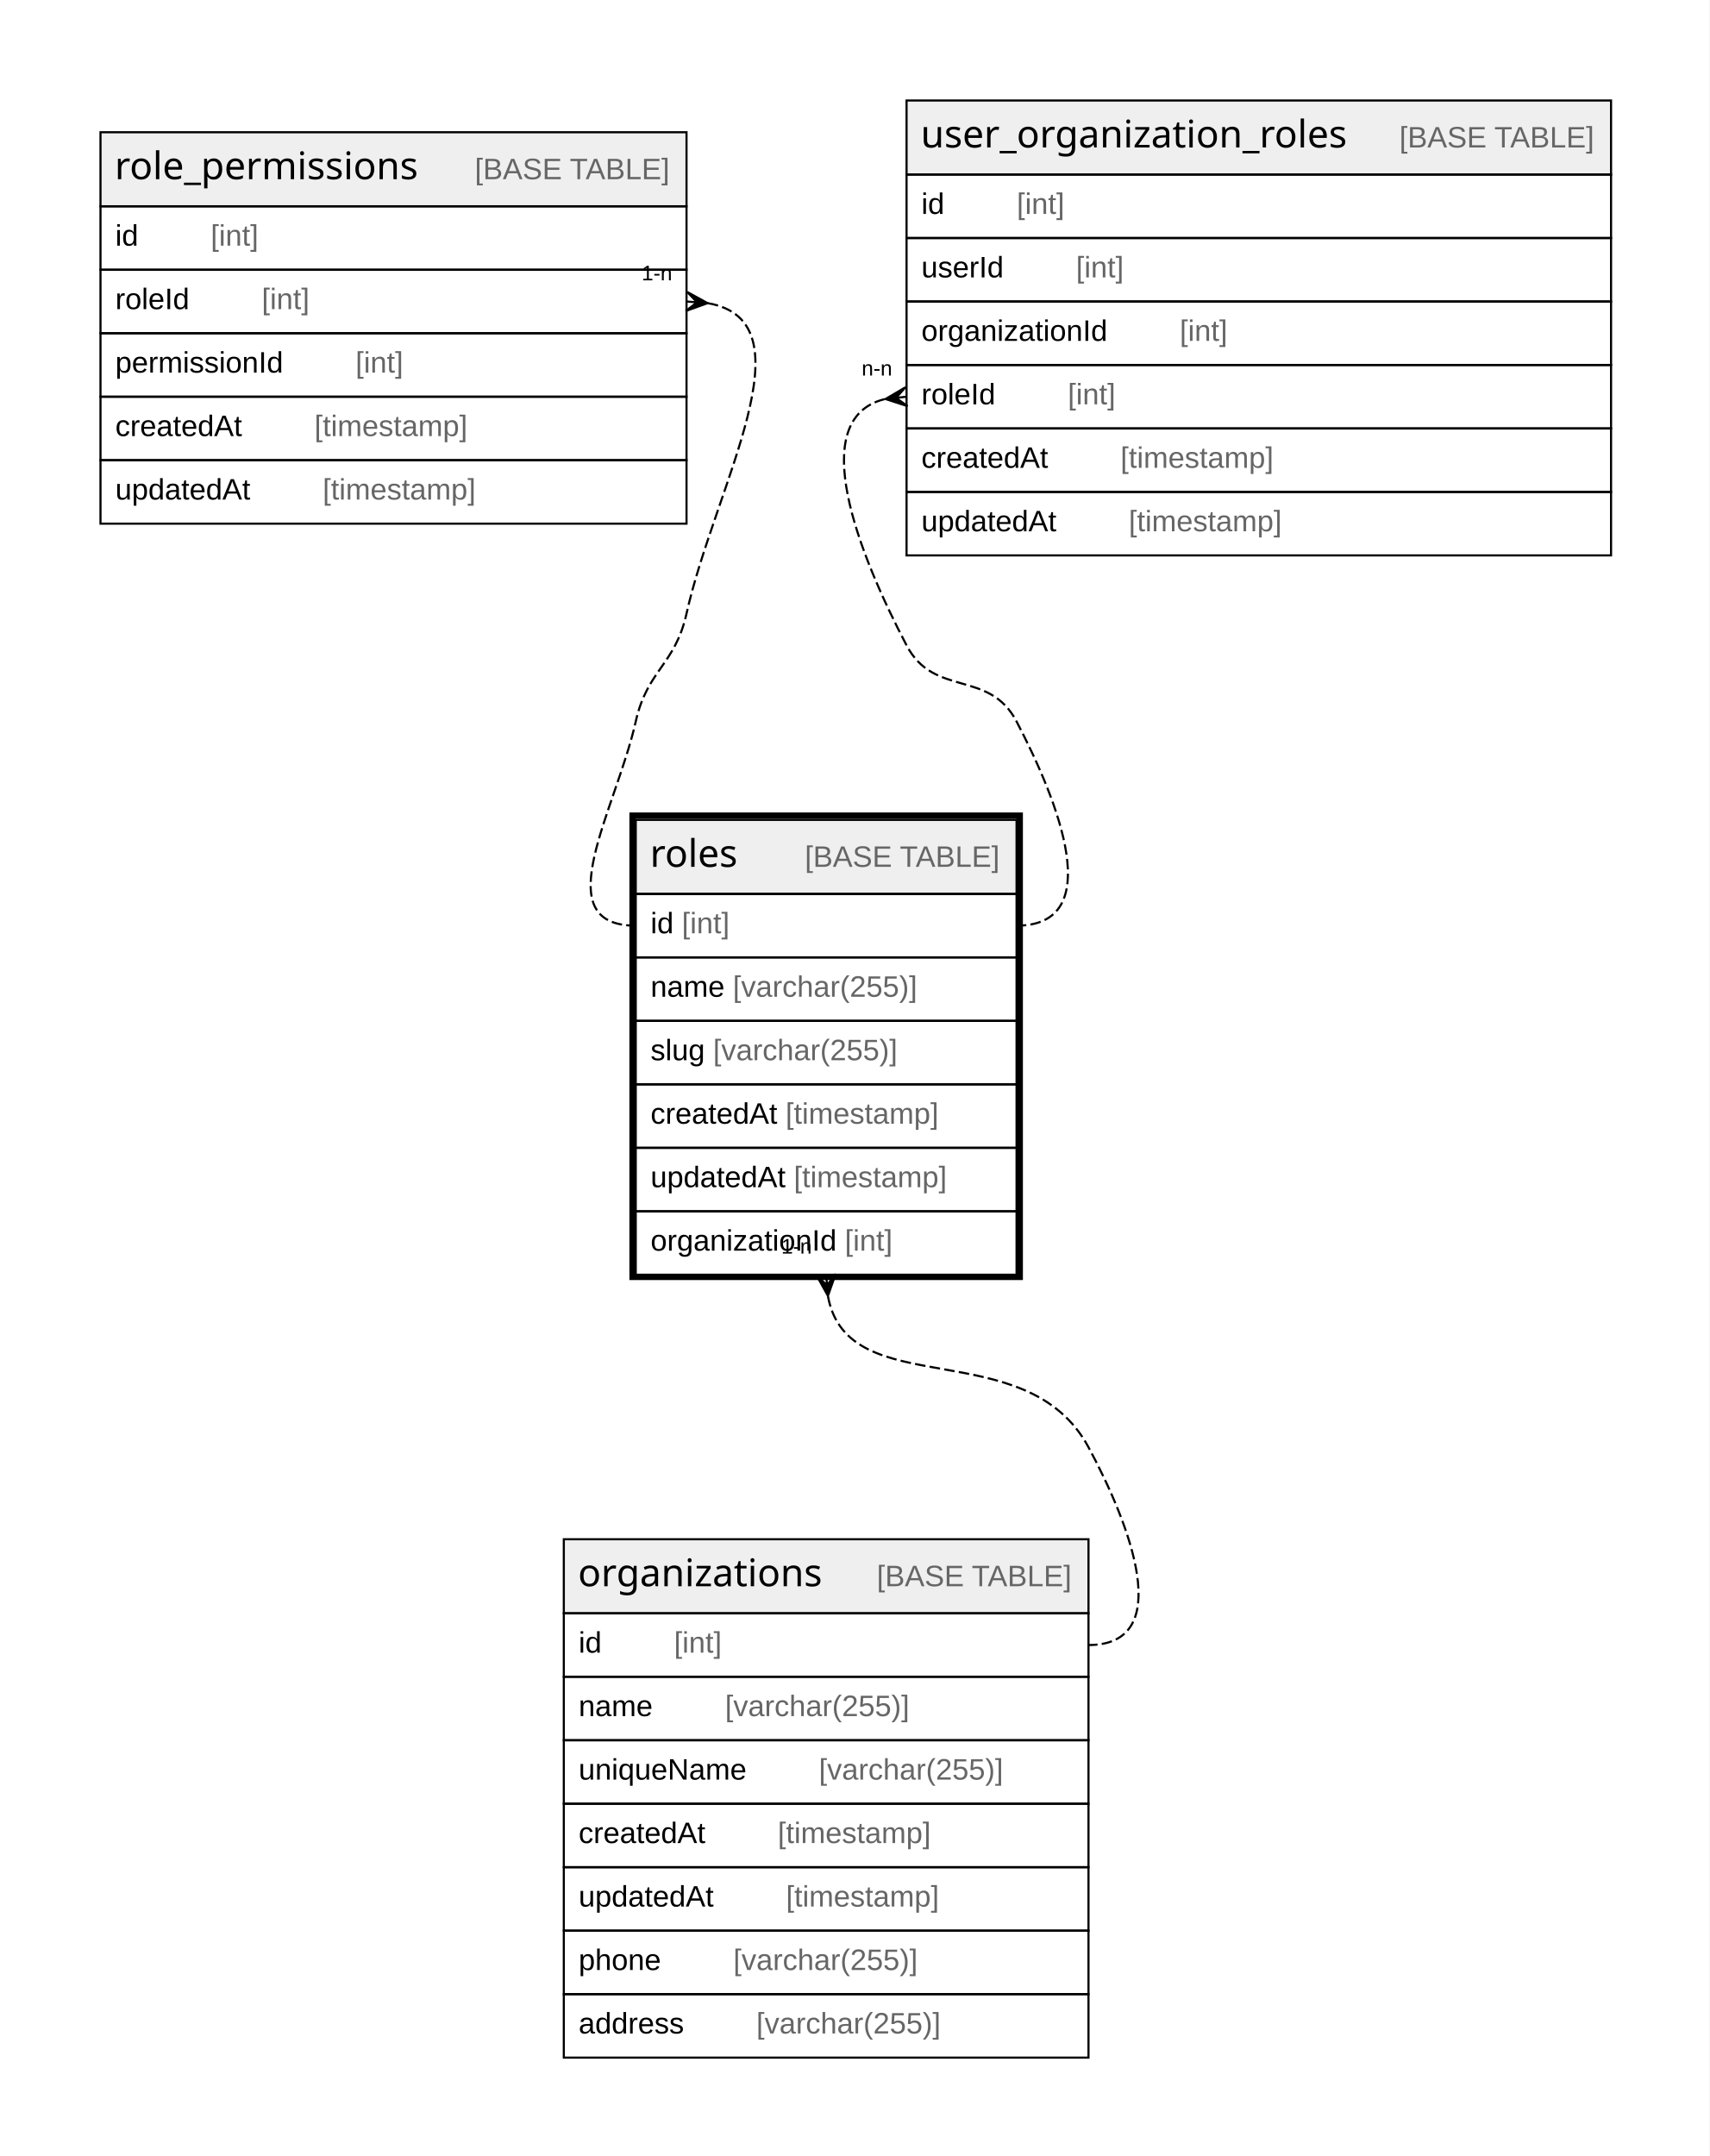
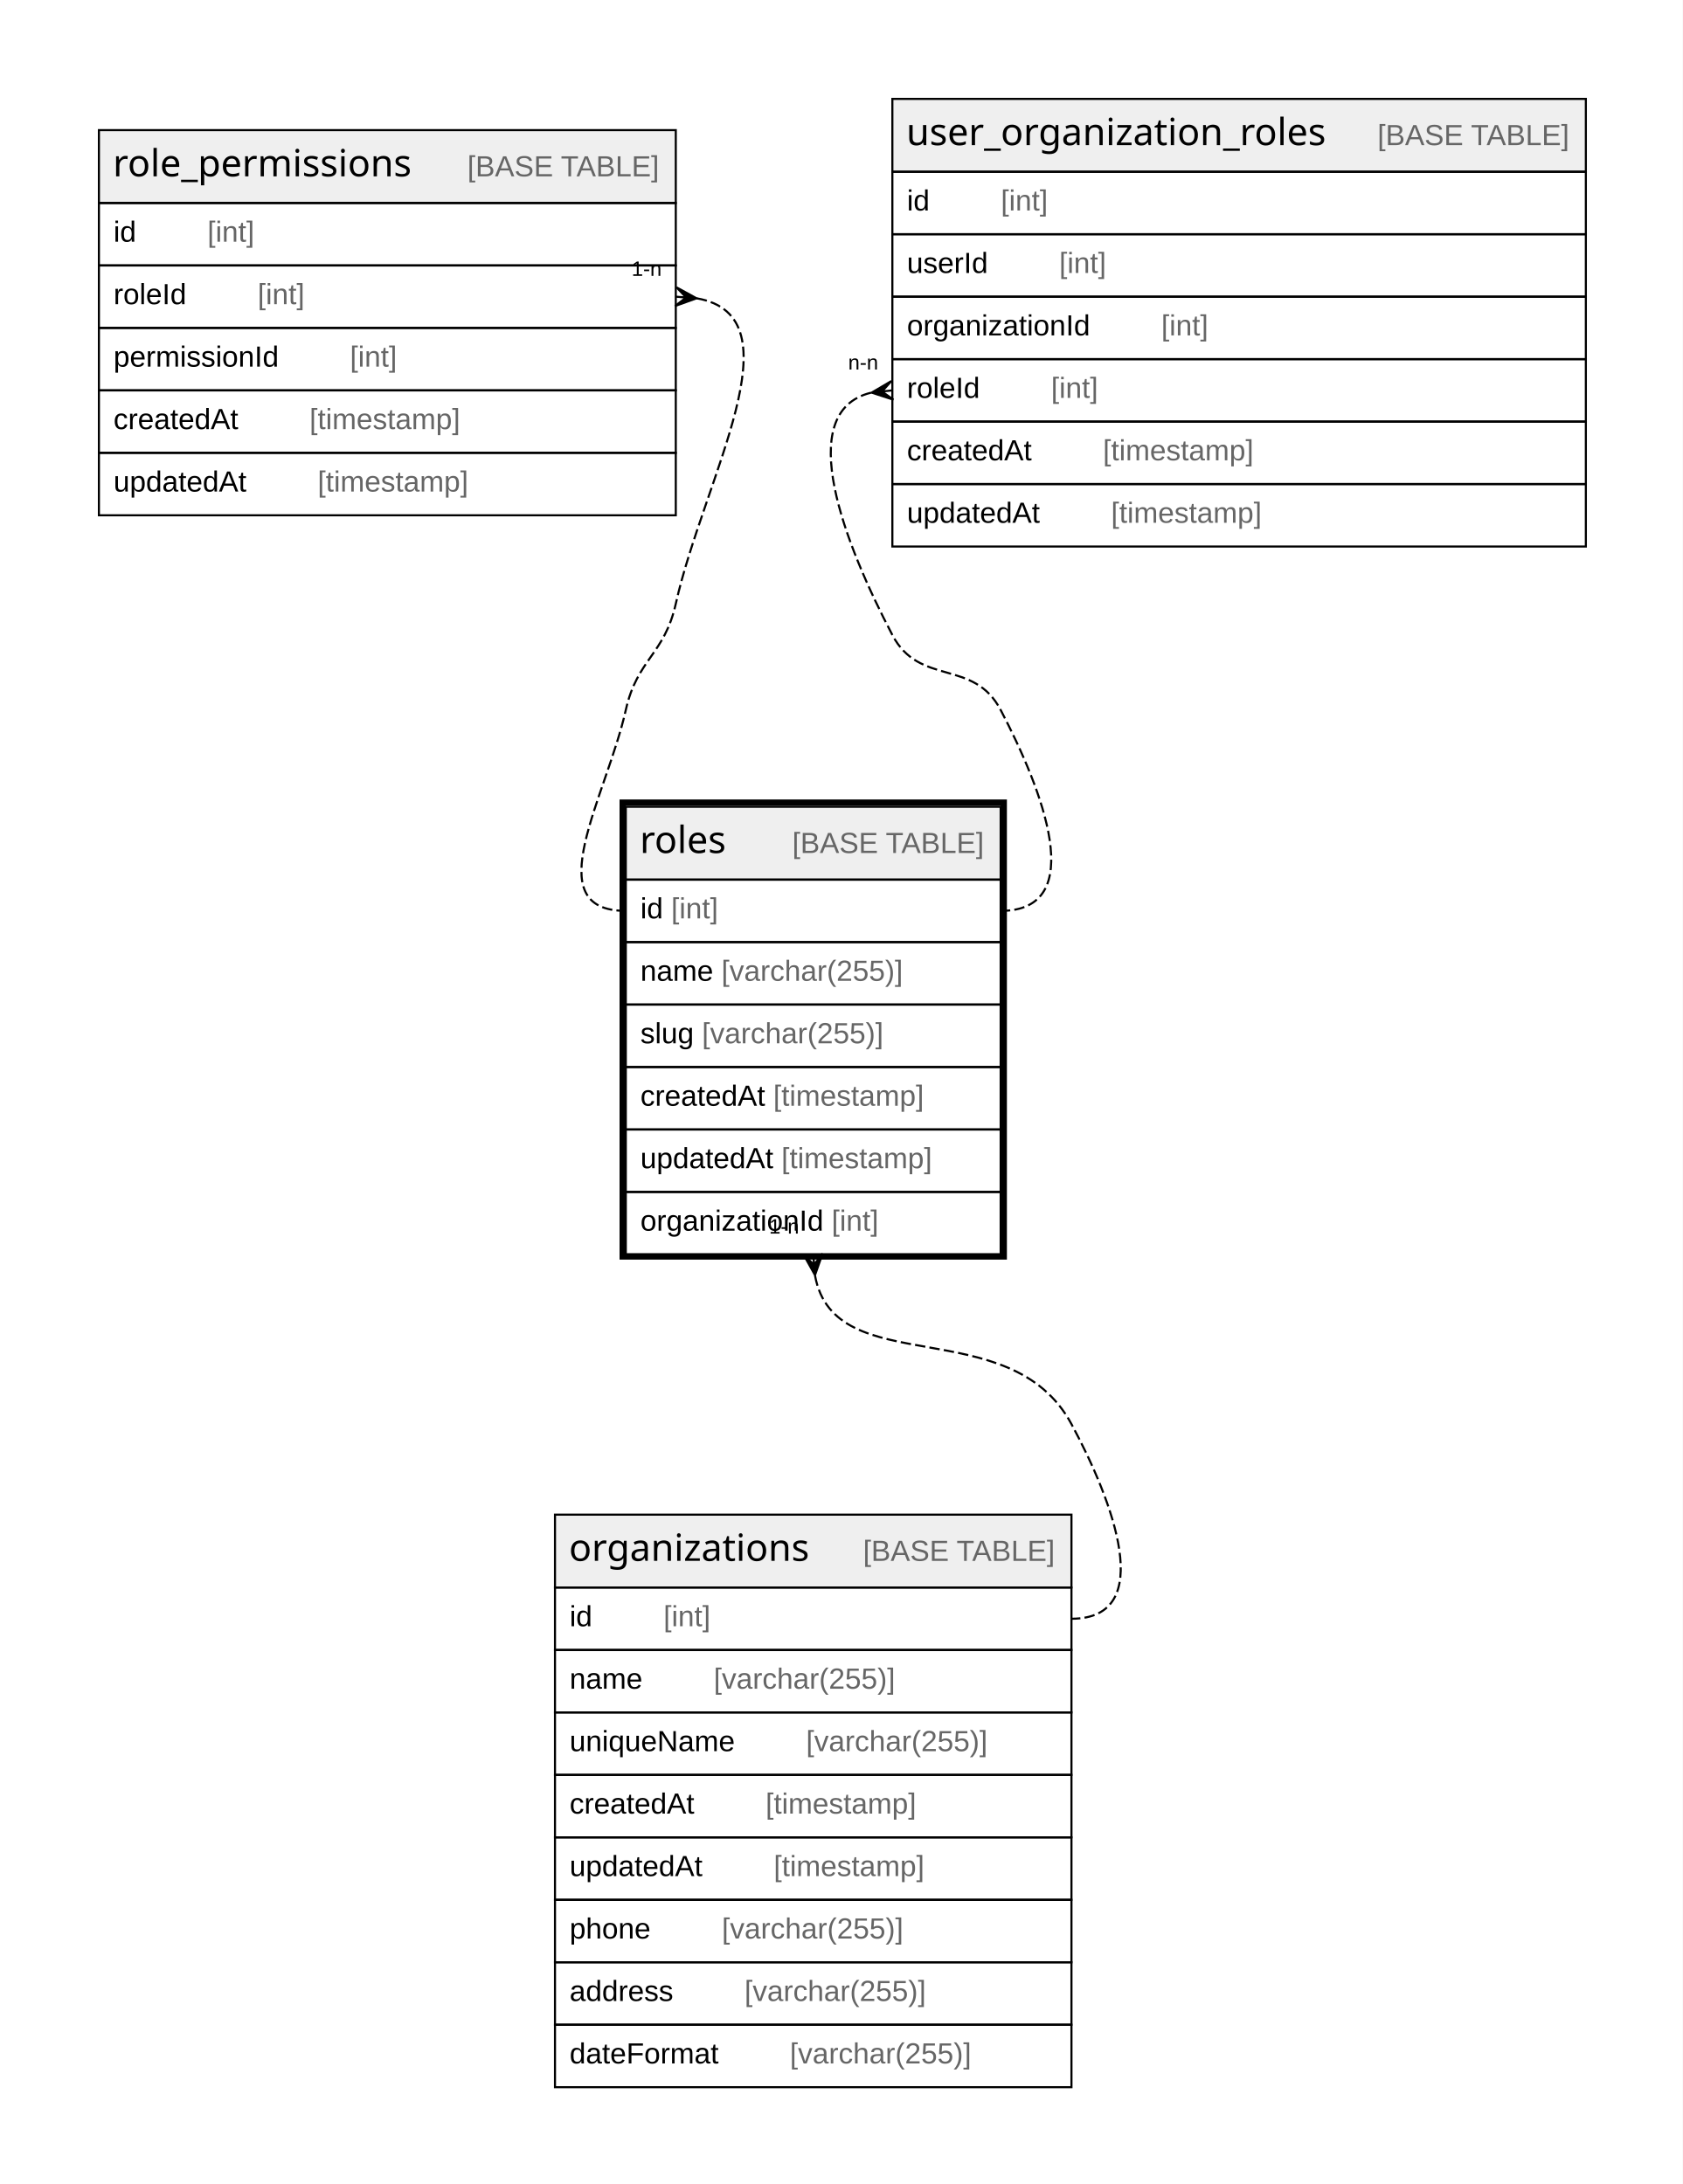
- <svg xmlns="http://www.w3.org/2000/svg" width="808pt" height="1019pt" viewBox="0.00 0.00 808.00 1019.00">
-   <g id="graph0" class="graph" transform="scale(1 1) rotate(0) translate(4 1015)">
-     <polygon fill="#ffffff" stroke="transparent" points="-4,4 -4,-1015 804,-1015 804,4 -4,4" />
+ <svg xmlns="http://www.w3.org/2000/svg" width="808pt" height="1049pt" viewBox="0.00 0.00 808.00 1049.00">
+   <g id="graph0" class="graph" transform="scale(1 1) rotate(0) translate(4 1045)">
+     <polygon fill="#ffffff" stroke="transparent" points="-4,4 -4,-1045 804,-1045 804,4 -4,4" />
    <g id="node1" class="node">
-       <polygon fill="#efefef" stroke="transparent" points="296.5,-592.5 296.5,-627.5 476.5,-627.5 476.5,-592.5 296.5,-592.5" />
-       <polygon fill="none" stroke="#000000" points="296.5,-592.5 296.5,-627.5 476.5,-627.5 476.5,-592.5 296.5,-592.5" />
-       <text text-anchor="start" x="303.217" y="-605.3" font-family="Arial Bold" font-size="18.00" fill="#000000">roles</text>
-       <text text-anchor="start" x="342.215" y="-605.3" font-family="Arial" font-size="14.00" fill="#000000">    </text>
-       <text text-anchor="start" x="376.42" y="-605.3" font-family="Arial" font-size="14.00" fill="#666666">[BASE TABLE]</text>
+       <polygon fill="#efefef" stroke="transparent" points="296.5,-622.5 296.5,-657.5 476.5,-657.5 476.5,-622.5 296.5,-622.5" />
+       <polygon fill="none" stroke="#000000" points="296.5,-622.5 296.5,-657.5 476.5,-657.5 476.5,-622.5 296.5,-622.5" />
+       <text text-anchor="start" x="303.217" y="-635.3" font-family="Arial Bold" font-size="18.00" fill="#000000">roles</text>
+       <text text-anchor="start" x="342.215" y="-635.3" font-family="Arial" font-size="14.00" fill="#000000">    </text>
+       <text text-anchor="start" x="376.42" y="-635.3" font-family="Arial" font-size="14.00" fill="#666666">[BASE TABLE]</text>
+       <polygon fill="none" stroke="#000000" points="296.5,-592.5 296.5,-622.5 476.5,-622.5 476.5,-592.5 296.5,-592.5" />
+       <text text-anchor="start" x="303.5" y="-603.9" font-family="Arial" font-size="14.00" fill="#000000">id </text>
+       <text text-anchor="start" x="318.28" y="-603.9" font-family="Arial" font-size="14.00" fill="#666666">[int]</text>
      <polygon fill="none" stroke="#000000" points="296.5,-562.5 296.5,-592.5 476.5,-592.5 476.5,-562.5 296.5,-562.5" />
-       <text text-anchor="start" x="303.5" y="-573.9" font-family="Arial" font-size="14.00" fill="#000000">id </text>
-       <text text-anchor="start" x="318.28" y="-573.9" font-family="Arial" font-size="14.00" fill="#666666">[int]</text>
+       <text text-anchor="start" x="303.5" y="-573.9" font-family="Arial" font-size="14.00" fill="#000000">name </text>
+       <text text-anchor="start" x="342.399" y="-573.9" font-family="Arial" font-size="14.00" fill="#666666">[varchar(255)]</text>
      <polygon fill="none" stroke="#000000" points="296.5,-532.5 296.5,-562.5 476.5,-562.5 476.5,-532.5 296.5,-532.5" />
-       <text text-anchor="start" x="303.5" y="-543.9" font-family="Arial" font-size="14.00" fill="#000000">name </text>
-       <text text-anchor="start" x="342.399" y="-543.9" font-family="Arial" font-size="14.00" fill="#666666">[varchar(255)]</text>
+       <text text-anchor="start" x="303.5" y="-543.9" font-family="Arial" font-size="14.00" fill="#000000">slug </text>
+       <text text-anchor="start" x="333.062" y="-543.9" font-family="Arial" font-size="14.00" fill="#666666">[varchar(255)]</text>
      <polygon fill="none" stroke="#000000" points="296.5,-502.5 296.5,-532.5 476.5,-532.5 476.5,-502.5 296.5,-502.5" />
-       <text text-anchor="start" x="303.5" y="-513.9" font-family="Arial" font-size="14.00" fill="#000000">slug </text>
-       <text text-anchor="start" x="333.062" y="-513.9" font-family="Arial" font-size="14.00" fill="#666666">[varchar(255)]</text>
+       <text text-anchor="start" x="303.5" y="-513.9" font-family="Arial" font-size="14.00" fill="#000000">createdAt </text>
+       <text text-anchor="start" x="367.299" y="-513.9" font-family="Arial" font-size="14.00" fill="#666666">[timestamp]</text>
      <polygon fill="none" stroke="#000000" points="296.5,-472.5 296.5,-502.5 476.5,-502.5 476.5,-472.5 296.5,-472.5" />
-       <text text-anchor="start" x="303.5" y="-483.9" font-family="Arial" font-size="14.00" fill="#000000">createdAt </text>
-       <text text-anchor="start" x="367.299" y="-483.9" font-family="Arial" font-size="14.00" fill="#666666">[timestamp]</text>
+       <text text-anchor="start" x="303.5" y="-483.9" font-family="Arial" font-size="14.00" fill="#000000">updatedAt </text>
+       <text text-anchor="start" x="371.204" y="-483.9" font-family="Arial" font-size="14.00" fill="#666666">[timestamp]</text>
      <polygon fill="none" stroke="#000000" points="296.5,-442.5 296.5,-472.5 476.5,-472.5 476.5,-442.5 296.5,-442.5" />
-       <text text-anchor="start" x="303.5" y="-453.9" font-family="Arial" font-size="14.00" fill="#000000">updatedAt </text>
-       <text text-anchor="start" x="371.204" y="-453.9" font-family="Arial" font-size="14.00" fill="#666666">[timestamp]</text>
-       <polygon fill="none" stroke="#000000" points="296.5,-412.5 296.5,-442.5 476.5,-442.5 476.5,-412.5 296.5,-412.5" />
-       <text text-anchor="start" x="303.5" y="-423.9" font-family="Arial" font-size="14.00" fill="#000000">organizationId </text>
-       <text text-anchor="start" x="395.306" y="-423.9" font-family="Arial" font-size="14.00" fill="#666666">[int]</text>
-       <polygon fill="none" stroke="#000000" stroke-width="3" points="295,-411.5 295,-629.5 478,-629.5 478,-411.5 295,-411.5" />
+       <text text-anchor="start" x="303.5" y="-453.9" font-family="Arial" font-size="14.00" fill="#000000">organizationId </text>
+       <text text-anchor="start" x="395.306" y="-453.9" font-family="Arial" font-size="14.00" fill="#666666">[int]</text>
+       <polygon fill="none" stroke="#000000" stroke-width="3" points="295,-441.5 295,-659.5 478,-659.5 478,-441.5 295,-441.5" />
    </g>
    <g id="node4" class="node">
-       <polygon fill="#efefef" stroke="transparent" points="262.5,-252.5 262.5,-287.5 510.5,-287.5 510.5,-252.5 262.5,-252.5" />
-       <polygon fill="none" stroke="#000000" points="262.5,-252.5 262.5,-287.5 510.5,-287.5 510.5,-252.5 262.5,-252.5" />
-       <text text-anchor="start" x="269.203" y="-265.3" font-family="Arial Bold" font-size="18.00" fill="#000000">organizations</text>
-       <text text-anchor="start" x="376.229" y="-265.3" font-family="Arial" font-size="14.00" fill="#000000">    </text>
-       <text text-anchor="start" x="410.434" y="-265.3" font-family="Arial" font-size="14.00" fill="#666666">[BASE TABLE]</text>
+       <polygon fill="#efefef" stroke="transparent" points="262.5,-282.5 262.5,-317.5 510.5,-317.5 510.5,-282.5 262.5,-282.5" />
+       <polygon fill="none" stroke="#000000" points="262.5,-282.5 262.5,-317.5 510.5,-317.5 510.5,-282.5 262.5,-282.5" />
+       <text text-anchor="start" x="269.203" y="-295.3" font-family="Arial Bold" font-size="18.00" fill="#000000">organizations</text>
+       <text text-anchor="start" x="376.229" y="-295.3" font-family="Arial" font-size="14.00" fill="#000000">    </text>
+       <text text-anchor="start" x="410.434" y="-295.3" font-family="Arial" font-size="14.00" fill="#666666">[BASE TABLE]</text>
+       <polygon fill="none" stroke="#000000" points="262.5,-252.5 262.5,-282.5 510.5,-282.5 510.5,-252.5 262.5,-252.5" />
+       <text text-anchor="start" x="269.5" y="-263.9" font-family="Arial" font-size="14.00" fill="#000000">id    </text>
+       <text text-anchor="start" x="314.594" y="-263.9" font-family="Arial" font-size="14.00" fill="#666666">[int]</text>
      <polygon fill="none" stroke="#000000" points="262.5,-222.5 262.5,-252.5 510.5,-252.5 510.5,-222.5 262.5,-222.5" />
-       <text text-anchor="start" x="269.5" y="-233.9" font-family="Arial" font-size="14.00" fill="#000000">id    </text>
-       <text text-anchor="start" x="314.594" y="-233.9" font-family="Arial" font-size="14.00" fill="#666666">[int]</text>
+       <text text-anchor="start" x="269.5" y="-233.9" font-family="Arial" font-size="14.00" fill="#000000">name    </text>
+       <text text-anchor="start" x="338.713" y="-233.9" font-family="Arial" font-size="14.00" fill="#666666">[varchar(255)]</text>
      <polygon fill="none" stroke="#000000" points="262.5,-192.5 262.5,-222.5 510.5,-222.5 510.5,-192.5 262.5,-192.5" />
-       <text text-anchor="start" x="269.5" y="-203.9" font-family="Arial" font-size="14.00" fill="#000000">name    </text>
-       <text text-anchor="start" x="338.713" y="-203.9" font-family="Arial" font-size="14.00" fill="#666666">[varchar(255)]</text>
+       <text text-anchor="start" x="269.5" y="-203.9" font-family="Arial" font-size="14.00" fill="#000000">uniqueName    </text>
+       <text text-anchor="start" x="383.057" y="-203.9" font-family="Arial" font-size="14.00" fill="#666666">[varchar(255)]</text>
      <polygon fill="none" stroke="#000000" points="262.5,-162.5 262.5,-192.5 510.5,-192.5 510.5,-162.5 262.5,-162.5" />
-       <text text-anchor="start" x="269.5" y="-173.9" font-family="Arial" font-size="14.00" fill="#000000">uniqueName    </text>
-       <text text-anchor="start" x="383.057" y="-173.9" font-family="Arial" font-size="14.00" fill="#666666">[varchar(255)]</text>
+       <text text-anchor="start" x="269.5" y="-173.9" font-family="Arial" font-size="14.00" fill="#000000">createdAt    </text>
+       <text text-anchor="start" x="363.614" y="-173.9" font-family="Arial" font-size="14.00" fill="#666666">[timestamp]</text>
      <polygon fill="none" stroke="#000000" points="262.5,-132.5 262.5,-162.5 510.5,-162.5 510.5,-132.5 262.5,-132.5" />
-       <text text-anchor="start" x="269.5" y="-143.9" font-family="Arial" font-size="14.00" fill="#000000">createdAt    </text>
-       <text text-anchor="start" x="363.614" y="-143.9" font-family="Arial" font-size="14.00" fill="#666666">[timestamp]</text>
+       <text text-anchor="start" x="269.5" y="-143.9" font-family="Arial" font-size="14.00" fill="#000000">updatedAt    </text>
+       <text text-anchor="start" x="367.518" y="-143.9" font-family="Arial" font-size="14.00" fill="#666666">[timestamp]</text>
      <polygon fill="none" stroke="#000000" points="262.5,-102.5 262.5,-132.5 510.5,-132.5 510.5,-102.5 262.5,-102.5" />
-       <text text-anchor="start" x="269.5" y="-113.9" font-family="Arial" font-size="14.00" fill="#000000">updatedAt    </text>
-       <text text-anchor="start" x="367.518" y="-113.9" font-family="Arial" font-size="14.00" fill="#666666">[timestamp]</text>
+       <text text-anchor="start" x="269.5" y="-113.9" font-family="Arial" font-size="14.00" fill="#000000">phone    </text>
+       <text text-anchor="start" x="342.618" y="-113.9" font-family="Arial" font-size="14.00" fill="#666666">[varchar(255)]</text>
      <polygon fill="none" stroke="#000000" points="262.5,-72.5 262.5,-102.5 510.5,-102.5 510.5,-72.5 262.5,-72.5" />
-       <text text-anchor="start" x="269.5" y="-83.9" font-family="Arial" font-size="14.00" fill="#000000">phone    </text>
-       <text text-anchor="start" x="342.618" y="-83.9" font-family="Arial" font-size="14.00" fill="#666666">[varchar(255)]</text>
+       <text text-anchor="start" x="269.5" y="-83.9" font-family="Arial" font-size="14.00" fill="#000000">address    </text>
+       <text text-anchor="start" x="353.496" y="-83.9" font-family="Arial" font-size="14.00" fill="#666666">[varchar(255)]</text>
      <polygon fill="none" stroke="#000000" points="262.5,-42.5 262.5,-72.5 510.5,-72.5 510.5,-42.5 262.5,-42.5" />
-       <text text-anchor="start" x="269.5" y="-53.9" font-family="Arial" font-size="14.00" fill="#000000">address    </text>
-       <text text-anchor="start" x="353.496" y="-53.9" font-family="Arial" font-size="14.00" fill="#666666">[varchar(255)]</text>
+       <text text-anchor="start" x="269.5" y="-53.9" font-family="Arial" font-size="14.00" fill="#000000">dateFormat    </text>
+       <text text-anchor="start" x="375.273" y="-53.9" font-family="Arial" font-size="14.00" fill="#666666">[varchar(255)]</text>
    </g>
    <g id="edge3" class="edge">
-       <path fill="none" stroke="#000000" stroke-dasharray="5,2" d="M387.364,-402.3C396.803,-351.042 480.965,-385.756 510.5,-331 530.228,-294.426 552.056,-237.5 510.5,-237.5" />
-       <polygon fill="#000000" stroke="#000000" points="387.344,-402.536 382.016,-412.12 386.922,-407.518 386.5,-412.5 386.5,-412.5 386.5,-412.5 386.922,-407.518 390.984,-412.88 387.344,-402.536 387.344,-402.536" />
-       <text text-anchor="start" x="365.276" y="-422.5" font-family="Arial" font-size="10.00" fill="#000000">1-n</text>
+       <path fill="none" stroke="#000000" stroke-dasharray="5,2" d="M387.364,-432.3C396.803,-381.042 480.965,-415.756 510.5,-361 530.228,-324.426 552.056,-267.5 510.5,-267.5" />
+       <polygon fill="#000000" stroke="#000000" points="387.344,-432.536 382.016,-442.12 386.922,-437.518 386.5,-442.5 386.5,-442.5 386.5,-442.5 386.922,-437.518 390.984,-442.88 387.344,-432.536 387.344,-432.536" />
+       <text text-anchor="start" x="365.276" y="-452.5" font-family="Arial" font-size="10.00" fill="#000000">1-n</text>
    </g>
    <g id="node2" class="node">
-       <polygon fill="#efefef" stroke="transparent" points="43.5,-917.5 43.5,-952.5 320.5,-952.5 320.5,-917.5 43.5,-917.5" />
-       <polygon fill="none" stroke="#000000" points="43.5,-917.5 43.5,-952.5 320.5,-952.5 320.5,-917.5 43.5,-917.5" />
-       <text text-anchor="start" x="50.215" y="-930.3" font-family="Arial Bold" font-size="18.00" fill="#000000">role_permissions</text>
-       <text text-anchor="start" x="186.217" y="-930.3" font-family="Arial" font-size="14.00" fill="#000000">    </text>
-       <text text-anchor="start" x="220.422" y="-930.3" font-family="Arial" font-size="14.00" fill="#666666">[BASE TABLE]</text>
+       <polygon fill="#efefef" stroke="transparent" points="43.5,-947.5 43.5,-982.5 320.5,-982.5 320.5,-947.5 43.5,-947.5" />
+       <polygon fill="none" stroke="#000000" points="43.5,-947.5 43.5,-982.5 320.5,-982.5 320.5,-947.5 43.5,-947.5" />
+       <text text-anchor="start" x="50.215" y="-960.3" font-family="Arial Bold" font-size="18.00" fill="#000000">role_permissions</text>
+       <text text-anchor="start" x="186.217" y="-960.3" font-family="Arial" font-size="14.00" fill="#000000">    </text>
+       <text text-anchor="start" x="220.422" y="-960.3" font-family="Arial" font-size="14.00" fill="#666666">[BASE TABLE]</text>
+       <polygon fill="none" stroke="#000000" points="43.5,-917.5 43.5,-947.5 320.5,-947.5 320.5,-917.5 43.5,-917.5" />
+       <text text-anchor="start" x="50.5" y="-928.9" font-family="Arial" font-size="14.00" fill="#000000">id    </text>
+       <text text-anchor="start" x="95.594" y="-928.9" font-family="Arial" font-size="14.00" fill="#666666">[int]</text>
      <polygon fill="none" stroke="#000000" points="43.5,-887.5 43.5,-917.5 320.5,-917.5 320.5,-887.5 43.5,-887.5" />
-       <text text-anchor="start" x="50.5" y="-898.9" font-family="Arial" font-size="14.00" fill="#000000">id    </text>
-       <text text-anchor="start" x="95.594" y="-898.9" font-family="Arial" font-size="14.00" fill="#666666">[int]</text>
+       <text text-anchor="start" x="50.5" y="-898.9" font-family="Arial" font-size="14.00" fill="#000000">roleId    </text>
+       <text text-anchor="start" x="119.71" y="-898.9" font-family="Arial" font-size="14.00" fill="#666666">[int]</text>
      <polygon fill="none" stroke="#000000" points="43.5,-857.5 43.5,-887.5 320.5,-887.5 320.5,-857.5 43.5,-857.5" />
-       <text text-anchor="start" x="50.5" y="-868.9" font-family="Arial" font-size="14.00" fill="#000000">roleId    </text>
-       <text text-anchor="start" x="119.71" y="-868.9" font-family="Arial" font-size="14.00" fill="#666666">[int]</text>
+       <text text-anchor="start" x="50.5" y="-868.9" font-family="Arial" font-size="14.00" fill="#000000">permissionId    </text>
+       <text text-anchor="start" x="164.043" y="-868.9" font-family="Arial" font-size="14.00" fill="#666666">[int]</text>
      <polygon fill="none" stroke="#000000" points="43.5,-827.5 43.5,-857.5 320.5,-857.5 320.5,-827.5 43.5,-827.5" />
-       <text text-anchor="start" x="50.5" y="-838.9" font-family="Arial" font-size="14.00" fill="#000000">permissionId    </text>
-       <text text-anchor="start" x="164.043" y="-838.9" font-family="Arial" font-size="14.00" fill="#666666">[int]</text>
+       <text text-anchor="start" x="50.5" y="-838.9" font-family="Arial" font-size="14.00" fill="#000000">createdAt    </text>
+       <text text-anchor="start" x="144.614" y="-838.9" font-family="Arial" font-size="14.00" fill="#666666">[timestamp]</text>
      <polygon fill="none" stroke="#000000" points="43.5,-797.5 43.5,-827.5 320.5,-827.5 320.5,-797.5 43.5,-797.5" />
-       <text text-anchor="start" x="50.5" y="-808.9" font-family="Arial" font-size="14.00" fill="#000000">createdAt    </text>
-       <text text-anchor="start" x="144.614" y="-808.9" font-family="Arial" font-size="14.00" fill="#666666">[timestamp]</text>
-       <polygon fill="none" stroke="#000000" points="43.5,-767.5 43.5,-797.5 320.5,-797.5 320.5,-767.5 43.5,-767.5" />
-       <text text-anchor="start" x="50.5" y="-778.9" font-family="Arial" font-size="14.00" fill="#000000">updatedAt    </text>
-       <text text-anchor="start" x="148.518" y="-778.9" font-family="Arial" font-size="14.00" fill="#666666">[timestamp]</text>
+       <text text-anchor="start" x="50.5" y="-808.9" font-family="Arial" font-size="14.00" fill="#000000">updatedAt    </text>
+       <text text-anchor="start" x="148.518" y="-808.9" font-family="Arial" font-size="14.00" fill="#666666">[timestamp]</text>
    </g>
    <g id="edge1" class="edge">
-       <path fill="none" stroke="#000000" stroke-dasharray="5,2" d="M330.543,-871.715C380.368,-863.101 333.991,-785.353 320.5,-725 315.035,-700.552 301.965,-698.448 296.5,-674 287.144,-632.144 253.611,-577.5 296.5,-577.5" />
-       <polygon fill="#000000" stroke="#000000" points="330.47,-871.721 320.149,-868.014 325.485,-872.11 320.5,-872.5 320.5,-872.5 320.5,-872.5 325.485,-872.11 320.851,-876.986 330.47,-871.721 330.47,-871.721" />
-       <text text-anchor="start" x="299.276" y="-882.5" font-family="Arial" font-size="10.00" fill="#000000">1-n</text>
+       <path fill="none" stroke="#000000" stroke-dasharray="5,2" d="M330.543,-901.715C380.368,-893.101 333.991,-815.353 320.5,-755 315.035,-730.552 301.965,-728.448 296.5,-704 287.144,-662.144 253.611,-607.5 296.5,-607.5" />
+       <polygon fill="#000000" stroke="#000000" points="330.47,-901.721 320.149,-898.014 325.485,-902.11 320.5,-902.5 320.5,-902.5 320.5,-902.5 325.485,-902.11 320.851,-906.986 330.47,-901.721 330.47,-901.721" />
+       <text text-anchor="start" x="299.276" y="-912.5" font-family="Arial" font-size="10.00" fill="#000000">1-n</text>
    </g>
    <g id="node3" class="node">
-       <polygon fill="#efefef" stroke="transparent" points="424.5,-932.5 424.5,-967.5 757.5,-967.5 757.5,-932.5 424.5,-932.5" />
-       <polygon fill="none" stroke="#000000" points="424.5,-932.5 424.5,-967.5 757.5,-967.5 757.5,-932.5 424.5,-932.5" />
-       <text text-anchor="start" x="431.195" y="-945.3" font-family="Arial Bold" font-size="18.00" fill="#000000">user_organization_roles</text>
-       <text text-anchor="start" x="623.237" y="-945.3" font-family="Arial" font-size="14.00" fill="#000000">    </text>
-       <text text-anchor="start" x="657.442" y="-945.3" font-family="Arial" font-size="14.00" fill="#666666">[BASE TABLE]</text>
+       <polygon fill="#efefef" stroke="transparent" points="424.5,-962.5 424.5,-997.5 757.5,-997.5 757.5,-962.5 424.5,-962.5" />
+       <polygon fill="none" stroke="#000000" points="424.5,-962.5 424.5,-997.5 757.5,-997.5 757.5,-962.5 424.5,-962.5" />
+       <text text-anchor="start" x="431.195" y="-975.3" font-family="Arial Bold" font-size="18.00" fill="#000000">user_organization_roles</text>
+       <text text-anchor="start" x="623.237" y="-975.3" font-family="Arial" font-size="14.00" fill="#000000">    </text>
+       <text text-anchor="start" x="657.442" y="-975.3" font-family="Arial" font-size="14.00" fill="#666666">[BASE TABLE]</text>
+       <polygon fill="none" stroke="#000000" points="424.5,-932.5 424.5,-962.5 757.5,-962.5 757.5,-932.5 424.5,-932.5" />
+       <text text-anchor="start" x="431.5" y="-943.9" font-family="Arial" font-size="14.00" fill="#000000">id    </text>
+       <text text-anchor="start" x="476.594" y="-943.9" font-family="Arial" font-size="14.00" fill="#666666">[int]</text>
      <polygon fill="none" stroke="#000000" points="424.5,-902.5 424.5,-932.5 757.5,-932.5 757.5,-902.5 424.5,-902.5" />
-       <text text-anchor="start" x="431.5" y="-913.9" font-family="Arial" font-size="14.00" fill="#000000">id    </text>
-       <text text-anchor="start" x="476.594" y="-913.9" font-family="Arial" font-size="14.00" fill="#666666">[int]</text>
+       <text text-anchor="start" x="431.5" y="-913.9" font-family="Arial" font-size="14.00" fill="#000000">userId    </text>
+       <text text-anchor="start" x="504.604" y="-913.9" font-family="Arial" font-size="14.00" fill="#666666">[int]</text>
      <polygon fill="none" stroke="#000000" points="424.5,-872.5 424.5,-902.5 757.5,-902.5 757.5,-872.5 424.5,-872.5" />
-       <text text-anchor="start" x="431.5" y="-883.9" font-family="Arial" font-size="14.00" fill="#000000">userId    </text>
-       <text text-anchor="start" x="504.604" y="-883.9" font-family="Arial" font-size="14.00" fill="#666666">[int]</text>
+       <text text-anchor="start" x="431.5" y="-883.9" font-family="Arial" font-size="14.00" fill="#000000">organizationId    </text>
+       <text text-anchor="start" x="553.621" y="-883.9" font-family="Arial" font-size="14.00" fill="#666666">[int]</text>
      <polygon fill="none" stroke="#000000" points="424.5,-842.5 424.5,-872.5 757.5,-872.5 757.5,-842.5 424.5,-842.5" />
-       <text text-anchor="start" x="431.5" y="-853.9" font-family="Arial" font-size="14.00" fill="#000000">organizationId    </text>
-       <text text-anchor="start" x="553.621" y="-853.9" font-family="Arial" font-size="14.00" fill="#666666">[int]</text>
+       <text text-anchor="start" x="431.5" y="-853.9" font-family="Arial" font-size="14.00" fill="#000000">roleId    </text>
+       <text text-anchor="start" x="500.71" y="-853.9" font-family="Arial" font-size="14.00" fill="#666666">[int]</text>
      <polygon fill="none" stroke="#000000" points="424.5,-812.5 424.5,-842.5 757.5,-842.5 757.5,-812.5 424.5,-812.5" />
-       <text text-anchor="start" x="431.5" y="-823.9" font-family="Arial" font-size="14.00" fill="#000000">roleId    </text>
-       <text text-anchor="start" x="500.71" y="-823.9" font-family="Arial" font-size="14.00" fill="#666666">[int]</text>
+       <text text-anchor="start" x="431.5" y="-823.9" font-family="Arial" font-size="14.00" fill="#000000">createdAt    </text>
+       <text text-anchor="start" x="525.614" y="-823.9" font-family="Arial" font-size="14.00" fill="#666666">[timestamp]</text>
      <polygon fill="none" stroke="#000000" points="424.5,-782.5 424.5,-812.5 757.5,-812.5 757.5,-782.5 424.5,-782.5" />
-       <text text-anchor="start" x="431.5" y="-793.9" font-family="Arial" font-size="14.00" fill="#000000">createdAt    </text>
-       <text text-anchor="start" x="525.614" y="-793.9" font-family="Arial" font-size="14.00" fill="#666666">[timestamp]</text>
-       <polygon fill="none" stroke="#000000" points="424.5,-752.5 424.5,-782.5 757.5,-782.5 757.5,-752.5 424.5,-752.5" />
-       <text text-anchor="start" x="431.5" y="-763.9" font-family="Arial" font-size="14.00" fill="#000000">updatedAt    </text>
-       <text text-anchor="start" x="529.518" y="-763.9" font-family="Arial" font-size="14.00" fill="#666666">[timestamp]</text>
+       <text text-anchor="start" x="431.5" y="-793.9" font-family="Arial" font-size="14.00" fill="#000000">updatedAt    </text>
+       <text text-anchor="start" x="529.518" y="-793.9" font-family="Arial" font-size="14.00" fill="#666666">[timestamp]</text>
    </g>
    <g id="edge2" class="edge">
-       <path fill="none" stroke="#000000" stroke-dasharray="5,2" d="M414.163,-826.362C376.411,-817.063 402.062,-752.824 424.5,-710 437.546,-685.101 463.454,-698.899 476.5,-674 496.405,-636.01 519.389,-577.5 476.5,-577.5" />
-       <polygon fill="#000000" stroke="#000000" points="414.56,-826.406 424.007,-831.973 419.53,-826.953 424.5,-827.5 424.5,-827.5 424.5,-827.5 419.53,-826.953 424.993,-823.027 414.56,-826.406 414.56,-826.406" />
-       <text text-anchor="start" x="403.276" y="-837.5" font-family="Arial" font-size="10.00" fill="#000000">n-n</text>
+       <path fill="none" stroke="#000000" stroke-dasharray="5,2" d="M414.163,-856.362C376.411,-847.063 402.062,-782.824 424.5,-740 437.546,-715.101 463.454,-728.899 476.5,-704 496.405,-666.01 519.389,-607.5 476.5,-607.5" />
+       <polygon fill="#000000" stroke="#000000" points="414.56,-856.406 424.007,-861.973 419.53,-856.953 424.5,-857.5 424.5,-857.5 424.5,-857.5 419.53,-856.953 424.993,-853.027 414.56,-856.406 414.56,-856.406" />
+       <text text-anchor="start" x="403.276" y="-867.5" font-family="Arial" font-size="10.00" fill="#000000">n-n</text>
    </g>
  </g>
</svg>
